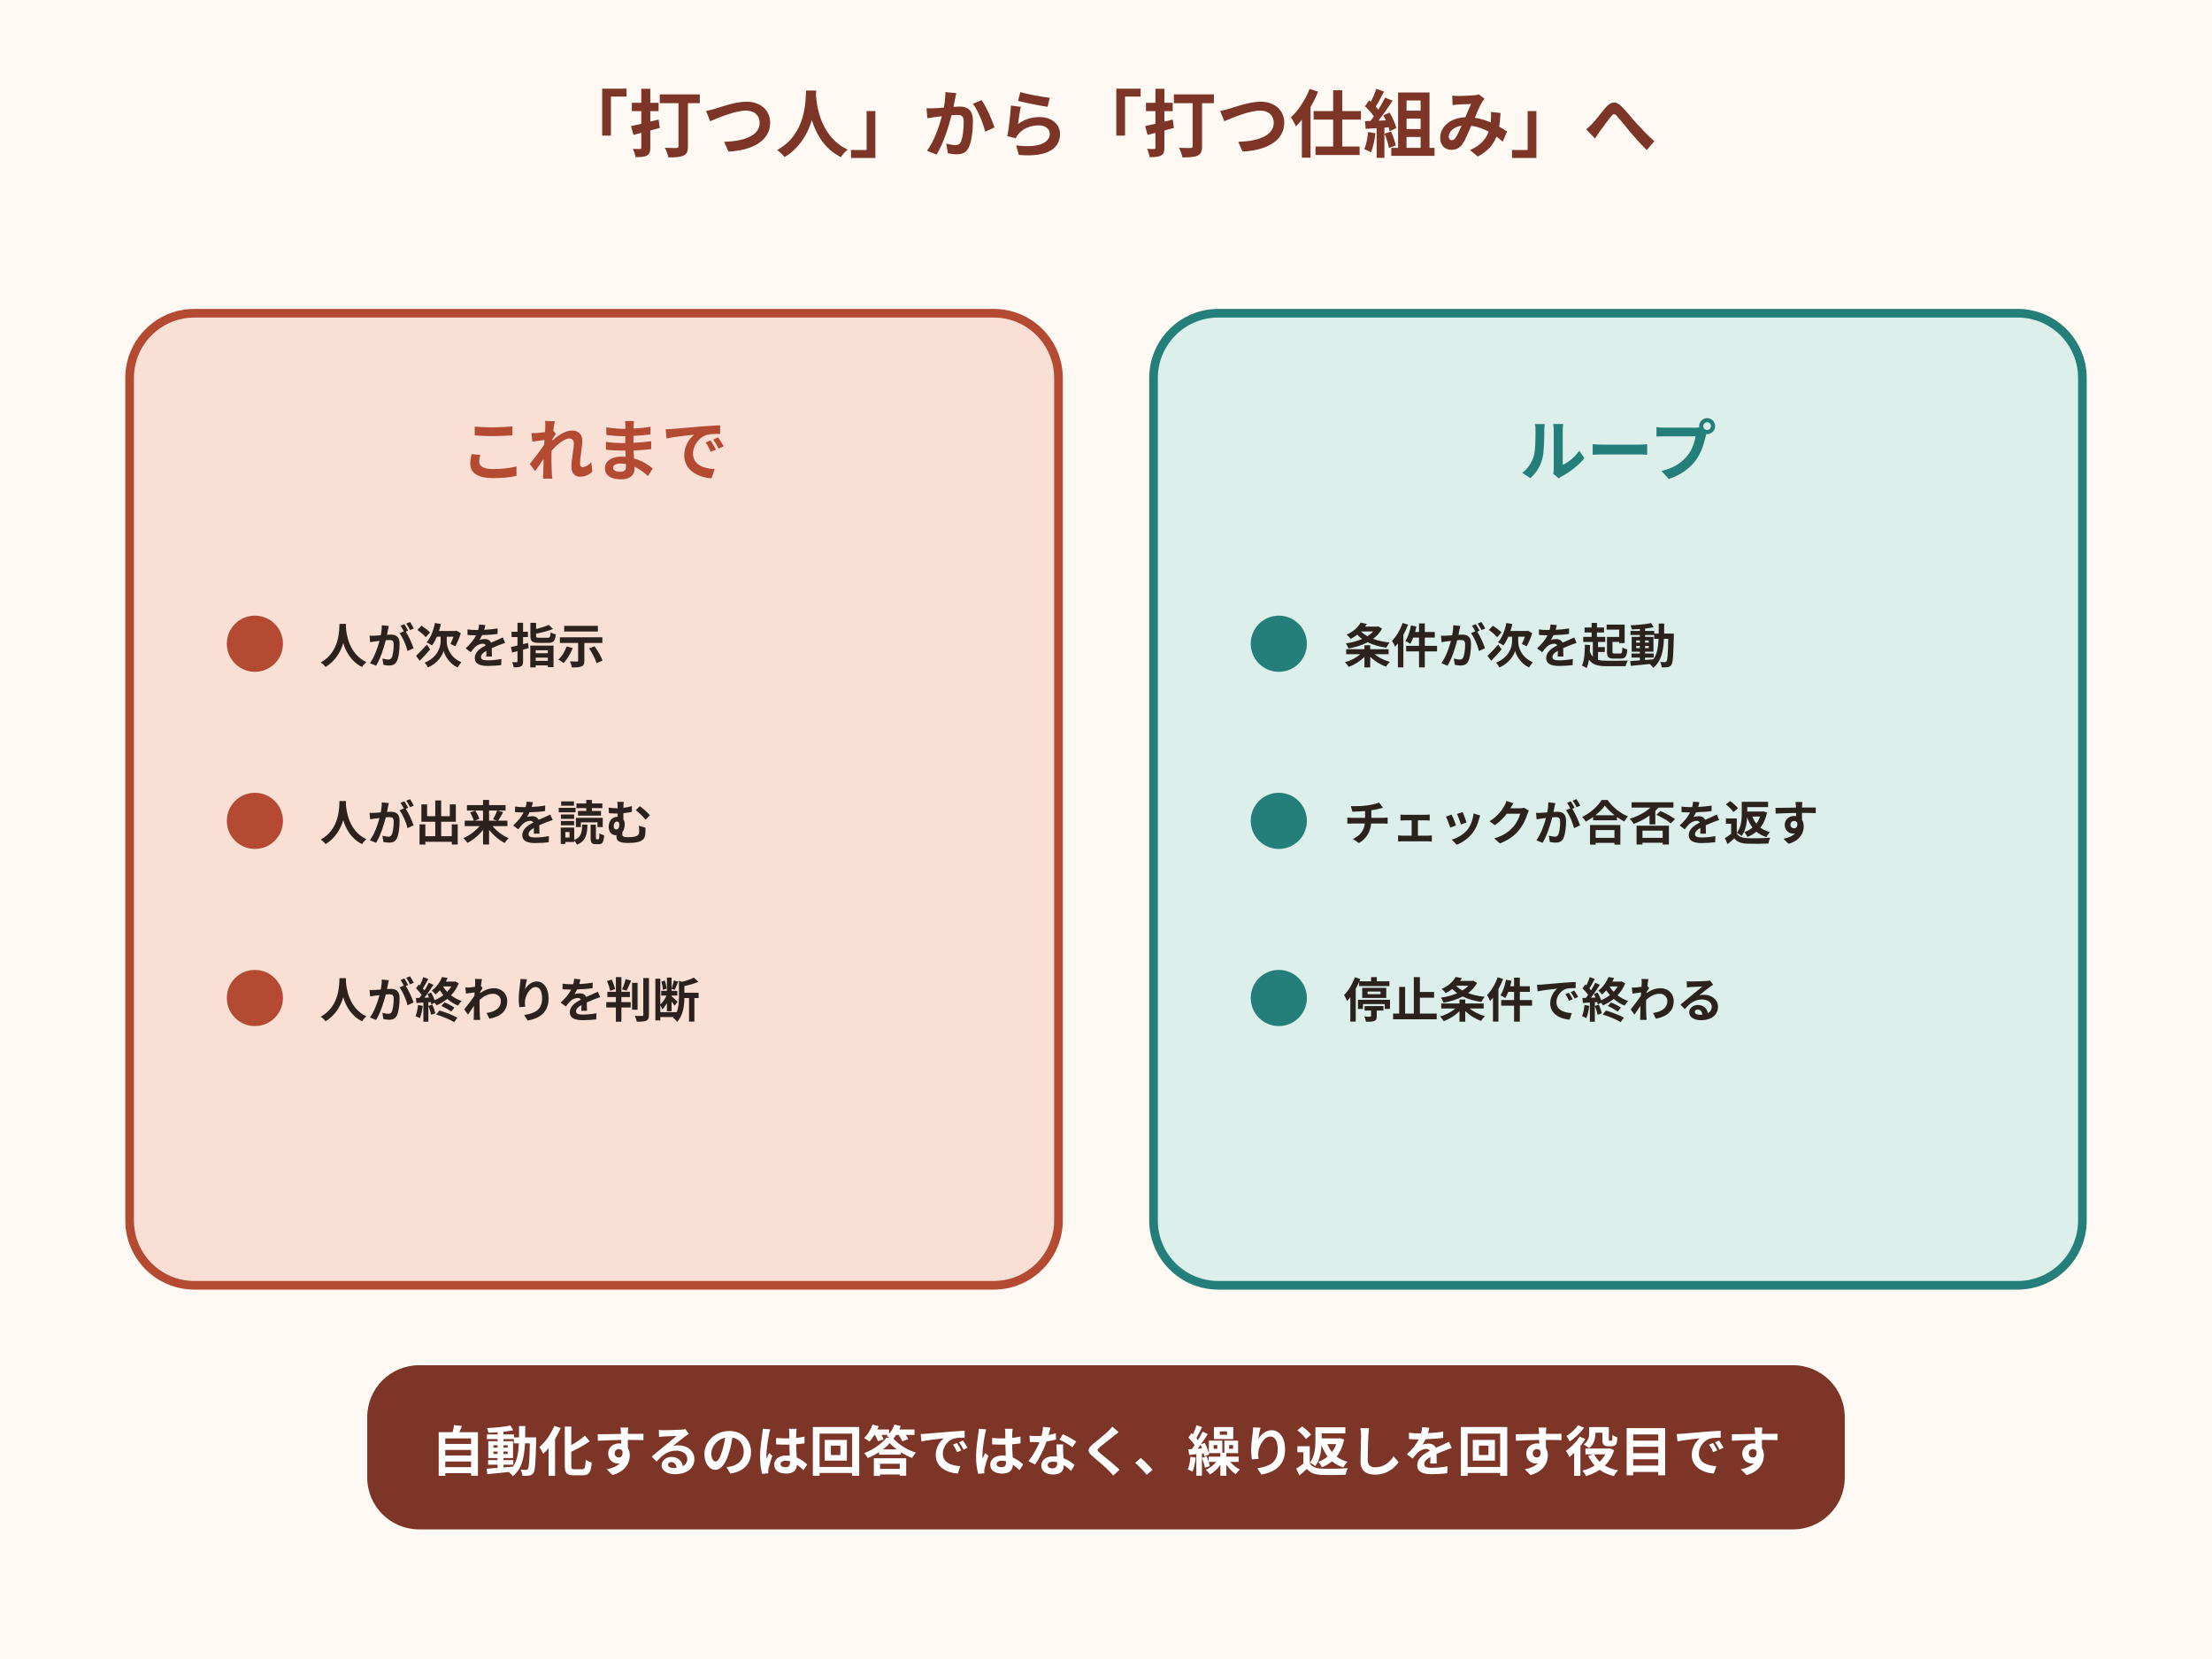
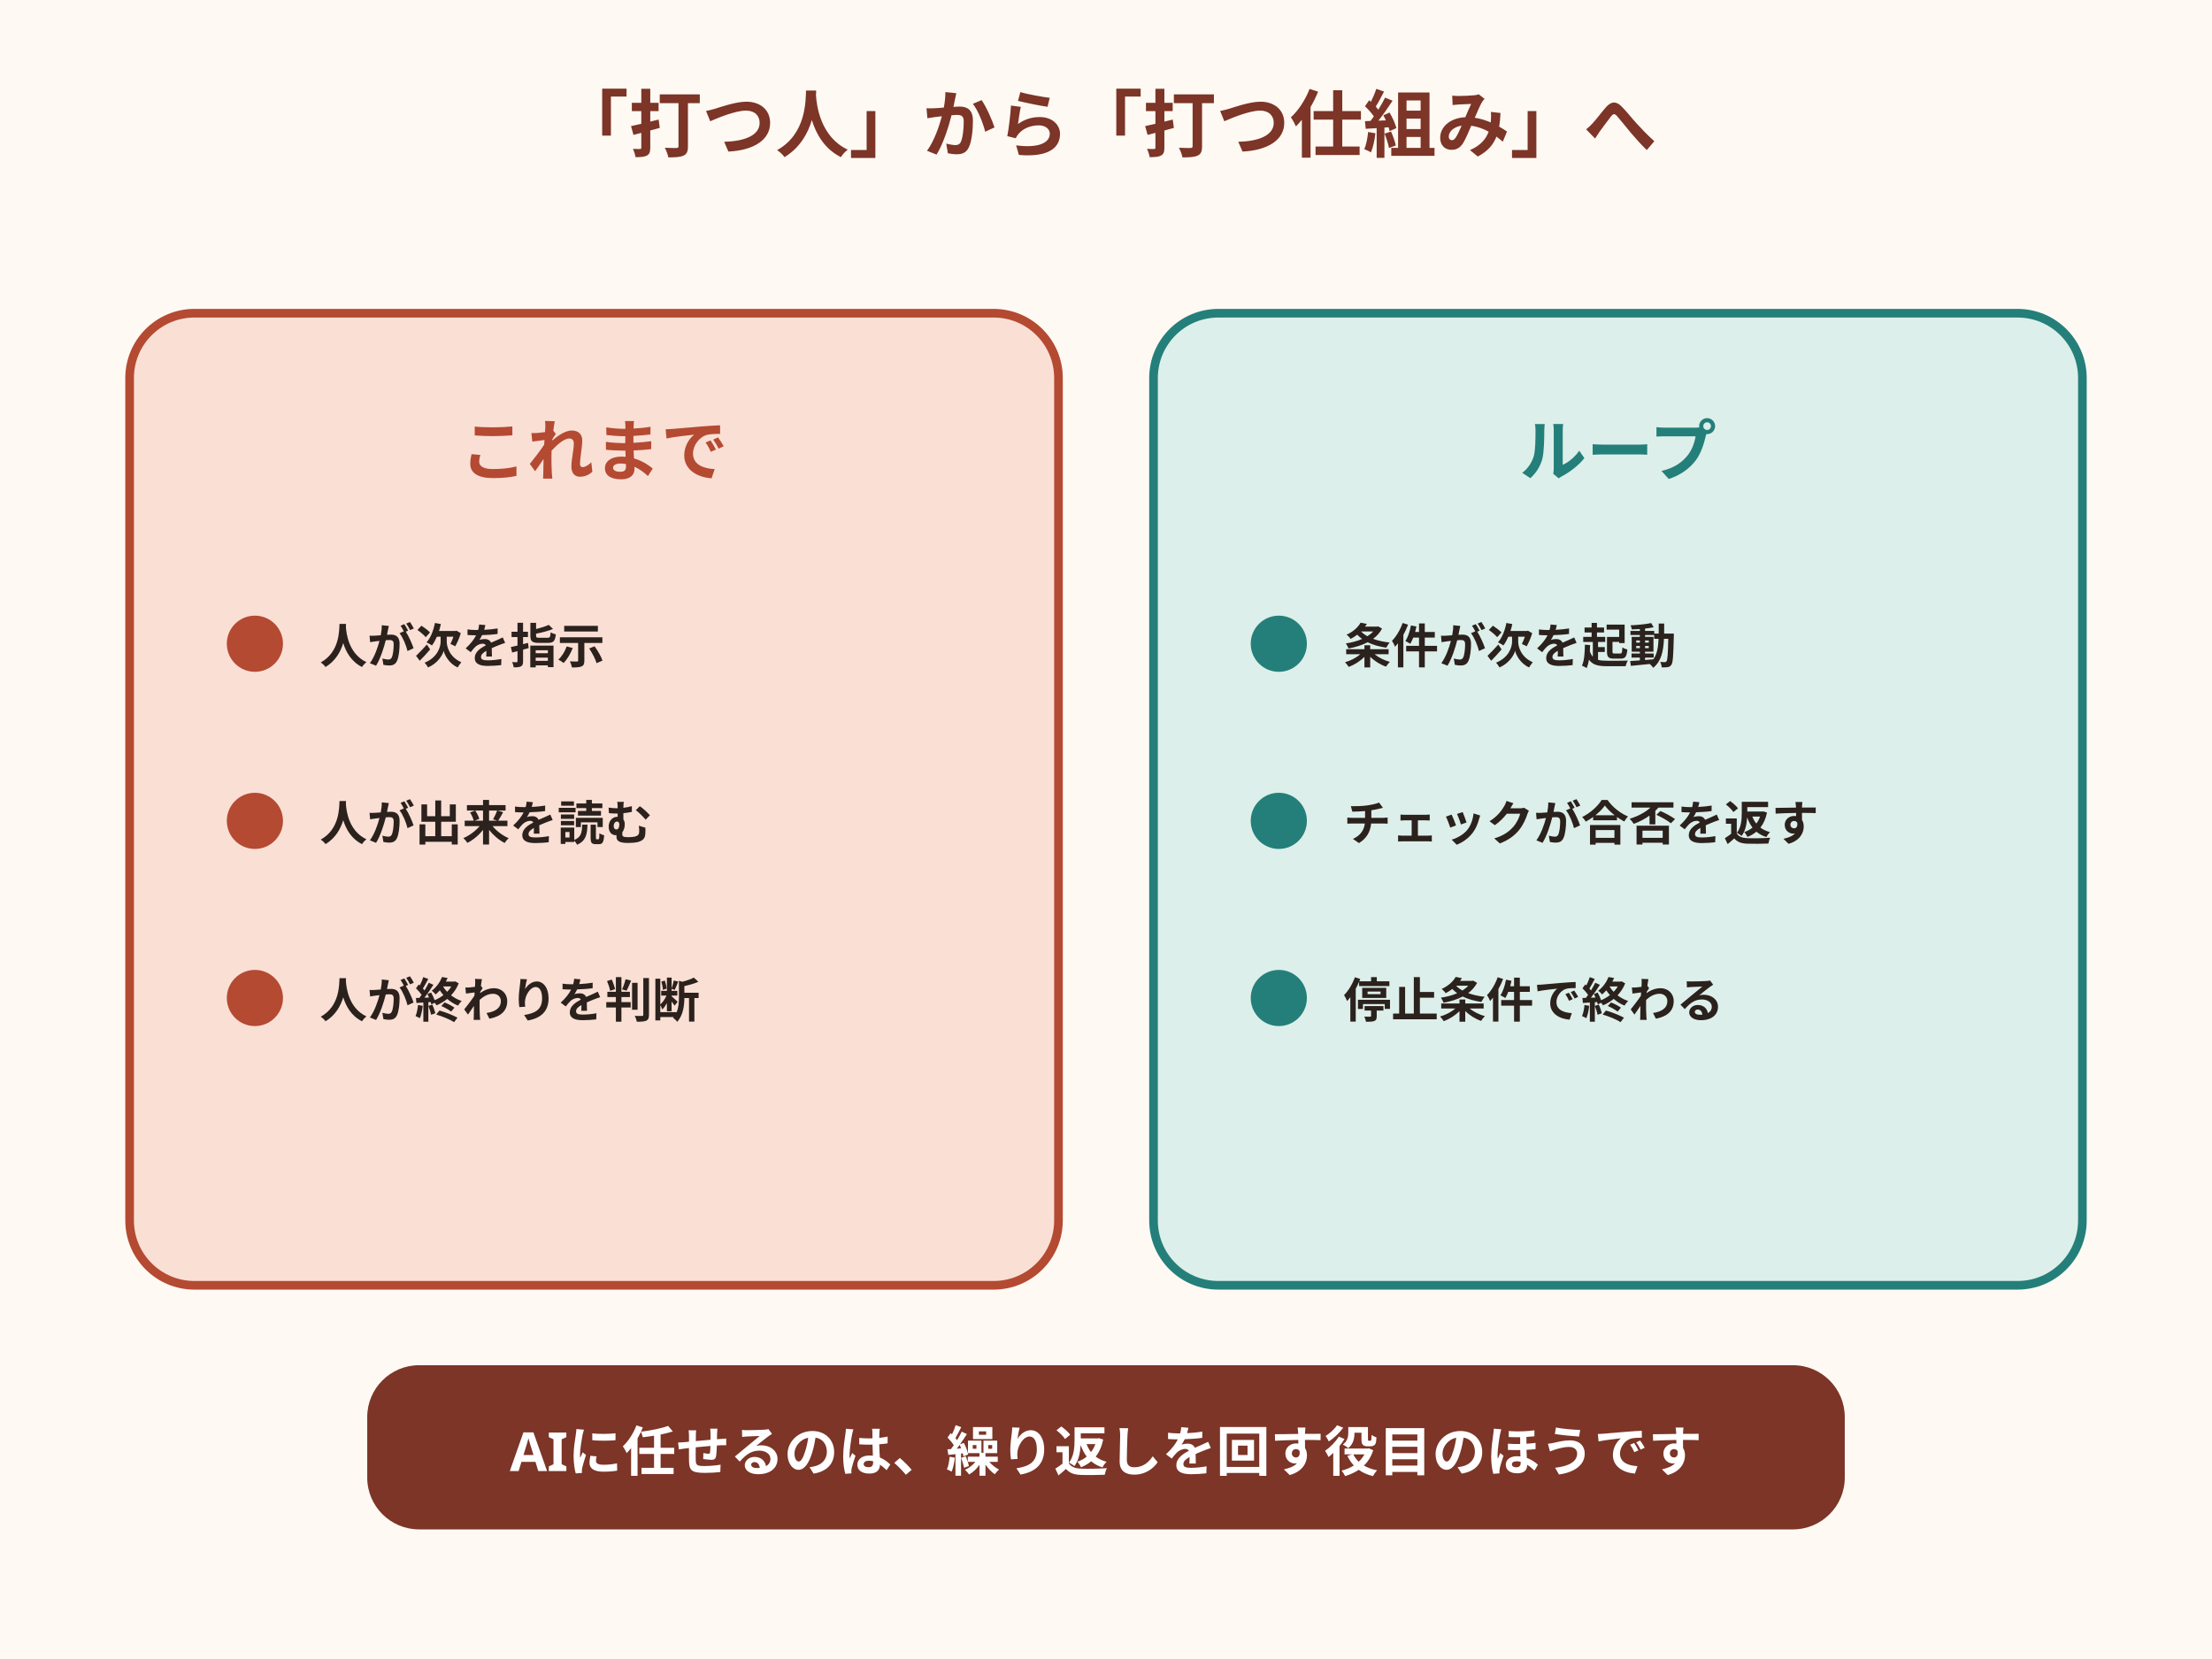
<svg xmlns="http://www.w3.org/2000/svg" width="1024" height="768" viewBox="0 0 1024 768">
  <defs>
    <marker id="arrow" viewBox="0 0 10 10" refX="9" refY="5" markerWidth="9" markerHeight="9" orient="auto-start-reverse">
      <path d="M 0 0 L 10 5 L 0 10 z" fill="context-stroke" />
    </marker>
  </defs>
  <rect width="1024" height="768" fill="#FFF9F3" />
  <text x="512" y="70" text-anchor="middle" font-family="Hiragino Sans, Yu Gothic, sans-serif" font-size="34" font-weight="800" fill="#7C3527">「打つ人」から「打つ仕組み」へ</text>
  <rect x="60" y="145" width="430" height="450" rx="30" fill="#FADFD5" stroke="#B44A32" stroke-width="4" />
  <text x="275" y="220" text-anchor="middle" font-family="Hiragino Sans, Yu Gothic, sans-serif" font-size="31" font-weight="800" fill="#B44A32">これまで</text>
  <circle cx="118" cy="298" r="13" fill="#B44A32" stroke="none" stroke-width="0" />
  <text x="148" y="307" text-anchor="start" font-family="Hiragino Sans, Yu Gothic, sans-serif" font-size="22" font-weight="650" fill="#2B211D">人が次を指示</text>
  <circle cx="118" cy="380" r="13" fill="#B44A32" stroke="none" stroke-width="0" />
  <text x="148" y="389" text-anchor="start" font-family="Hiragino Sans, Yu Gothic, sans-serif" font-size="22" font-weight="650" fill="#2B211D">人が出来を読む</text>
  <circle cx="118" cy="462" r="13" fill="#B44A32" stroke="none" stroke-width="0" />
  <text x="148" y="471" text-anchor="start" font-family="Hiragino Sans, Yu Gothic, sans-serif" font-size="22" font-weight="650" fill="#2B211D">人が終わりを判断</text>
  <rect x="534" y="145" width="430" height="450" rx="30" fill="#DDEFEA" stroke="#247F7A" stroke-width="4" />
  <text x="749" y="220" text-anchor="middle" font-family="Hiragino Sans, Yu Gothic, sans-serif" font-size="31" font-weight="800" fill="#247F7A">ループ</text>
  <circle cx="592" cy="298" r="13" fill="#247F7A" stroke="none" stroke-width="0" />
  <text x="622" y="307" text-anchor="start" font-family="Hiragino Sans, Yu Gothic, sans-serif" font-size="22" font-weight="650" fill="#2B211D">条件が次を起動</text>
  <circle cx="592" cy="380" r="13" fill="#247F7A" stroke="none" stroke-width="0" />
  <text x="622" y="389" text-anchor="start" font-family="Hiragino Sans, Yu Gothic, sans-serif" font-size="22" font-weight="650" fill="#2B211D">チェックが合否を返す</text>
  <circle cx="592" cy="462" r="13" fill="#247F7A" stroke="none" stroke-width="0" />
  <text x="622" y="471" text-anchor="start" font-family="Hiragino Sans, Yu Gothic, sans-serif" font-size="22" font-weight="650" fill="#2B211D">停止条件で終わる</text>
  <rect x="170" y="632" width="684" height="76" rx="24" fill="#7C3527" stroke="#7C3527" stroke-width="0" />
-   <text x="512" y="681" text-anchor="middle" font-family="Hiragino Sans, Yu Gothic, sans-serif" font-size="25" font-weight="800" fill="#FFFFFF">自動化するのは回答ではなく、繰り返しを回す役目です</text>
+   <text x="512" y="681" text-anchor="middle" font-family="Hiragino Sans, Yu Gothic, sans-serif" font-size="25" font-weight="800" fill="#FFFFFF">AIに任せるのは、繰り返しを回す役目のほうです</text>
</svg>
